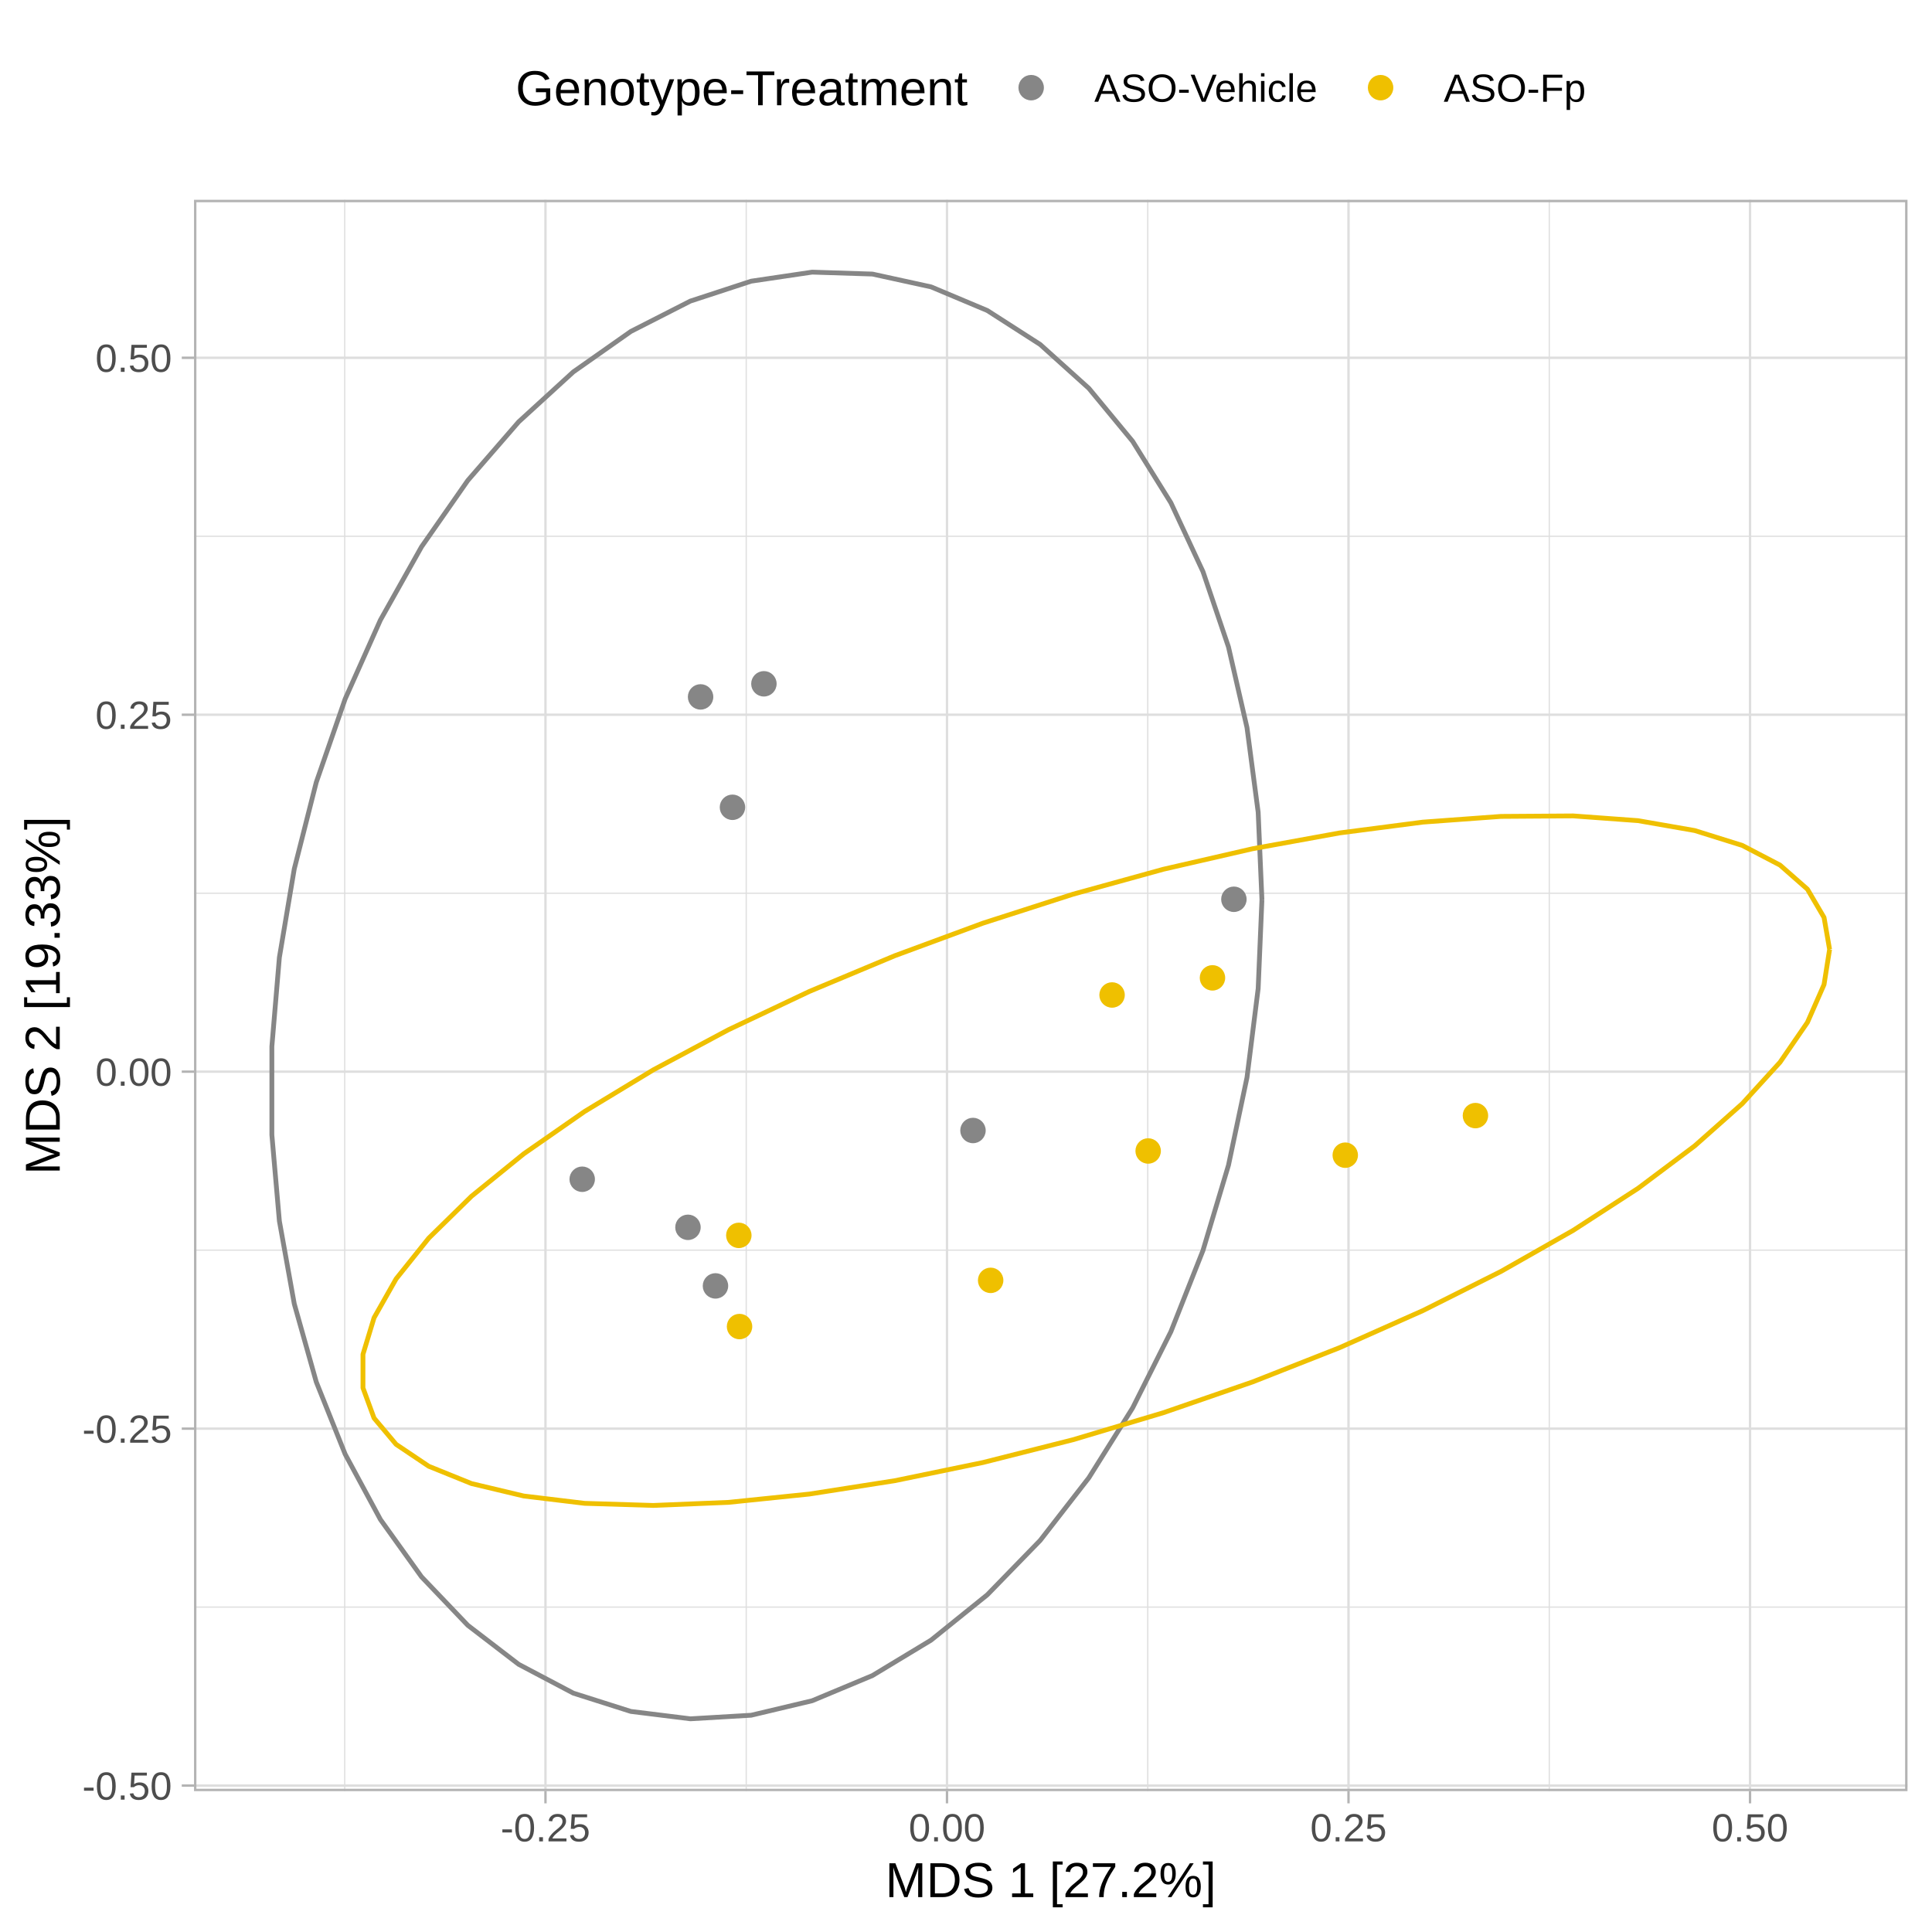
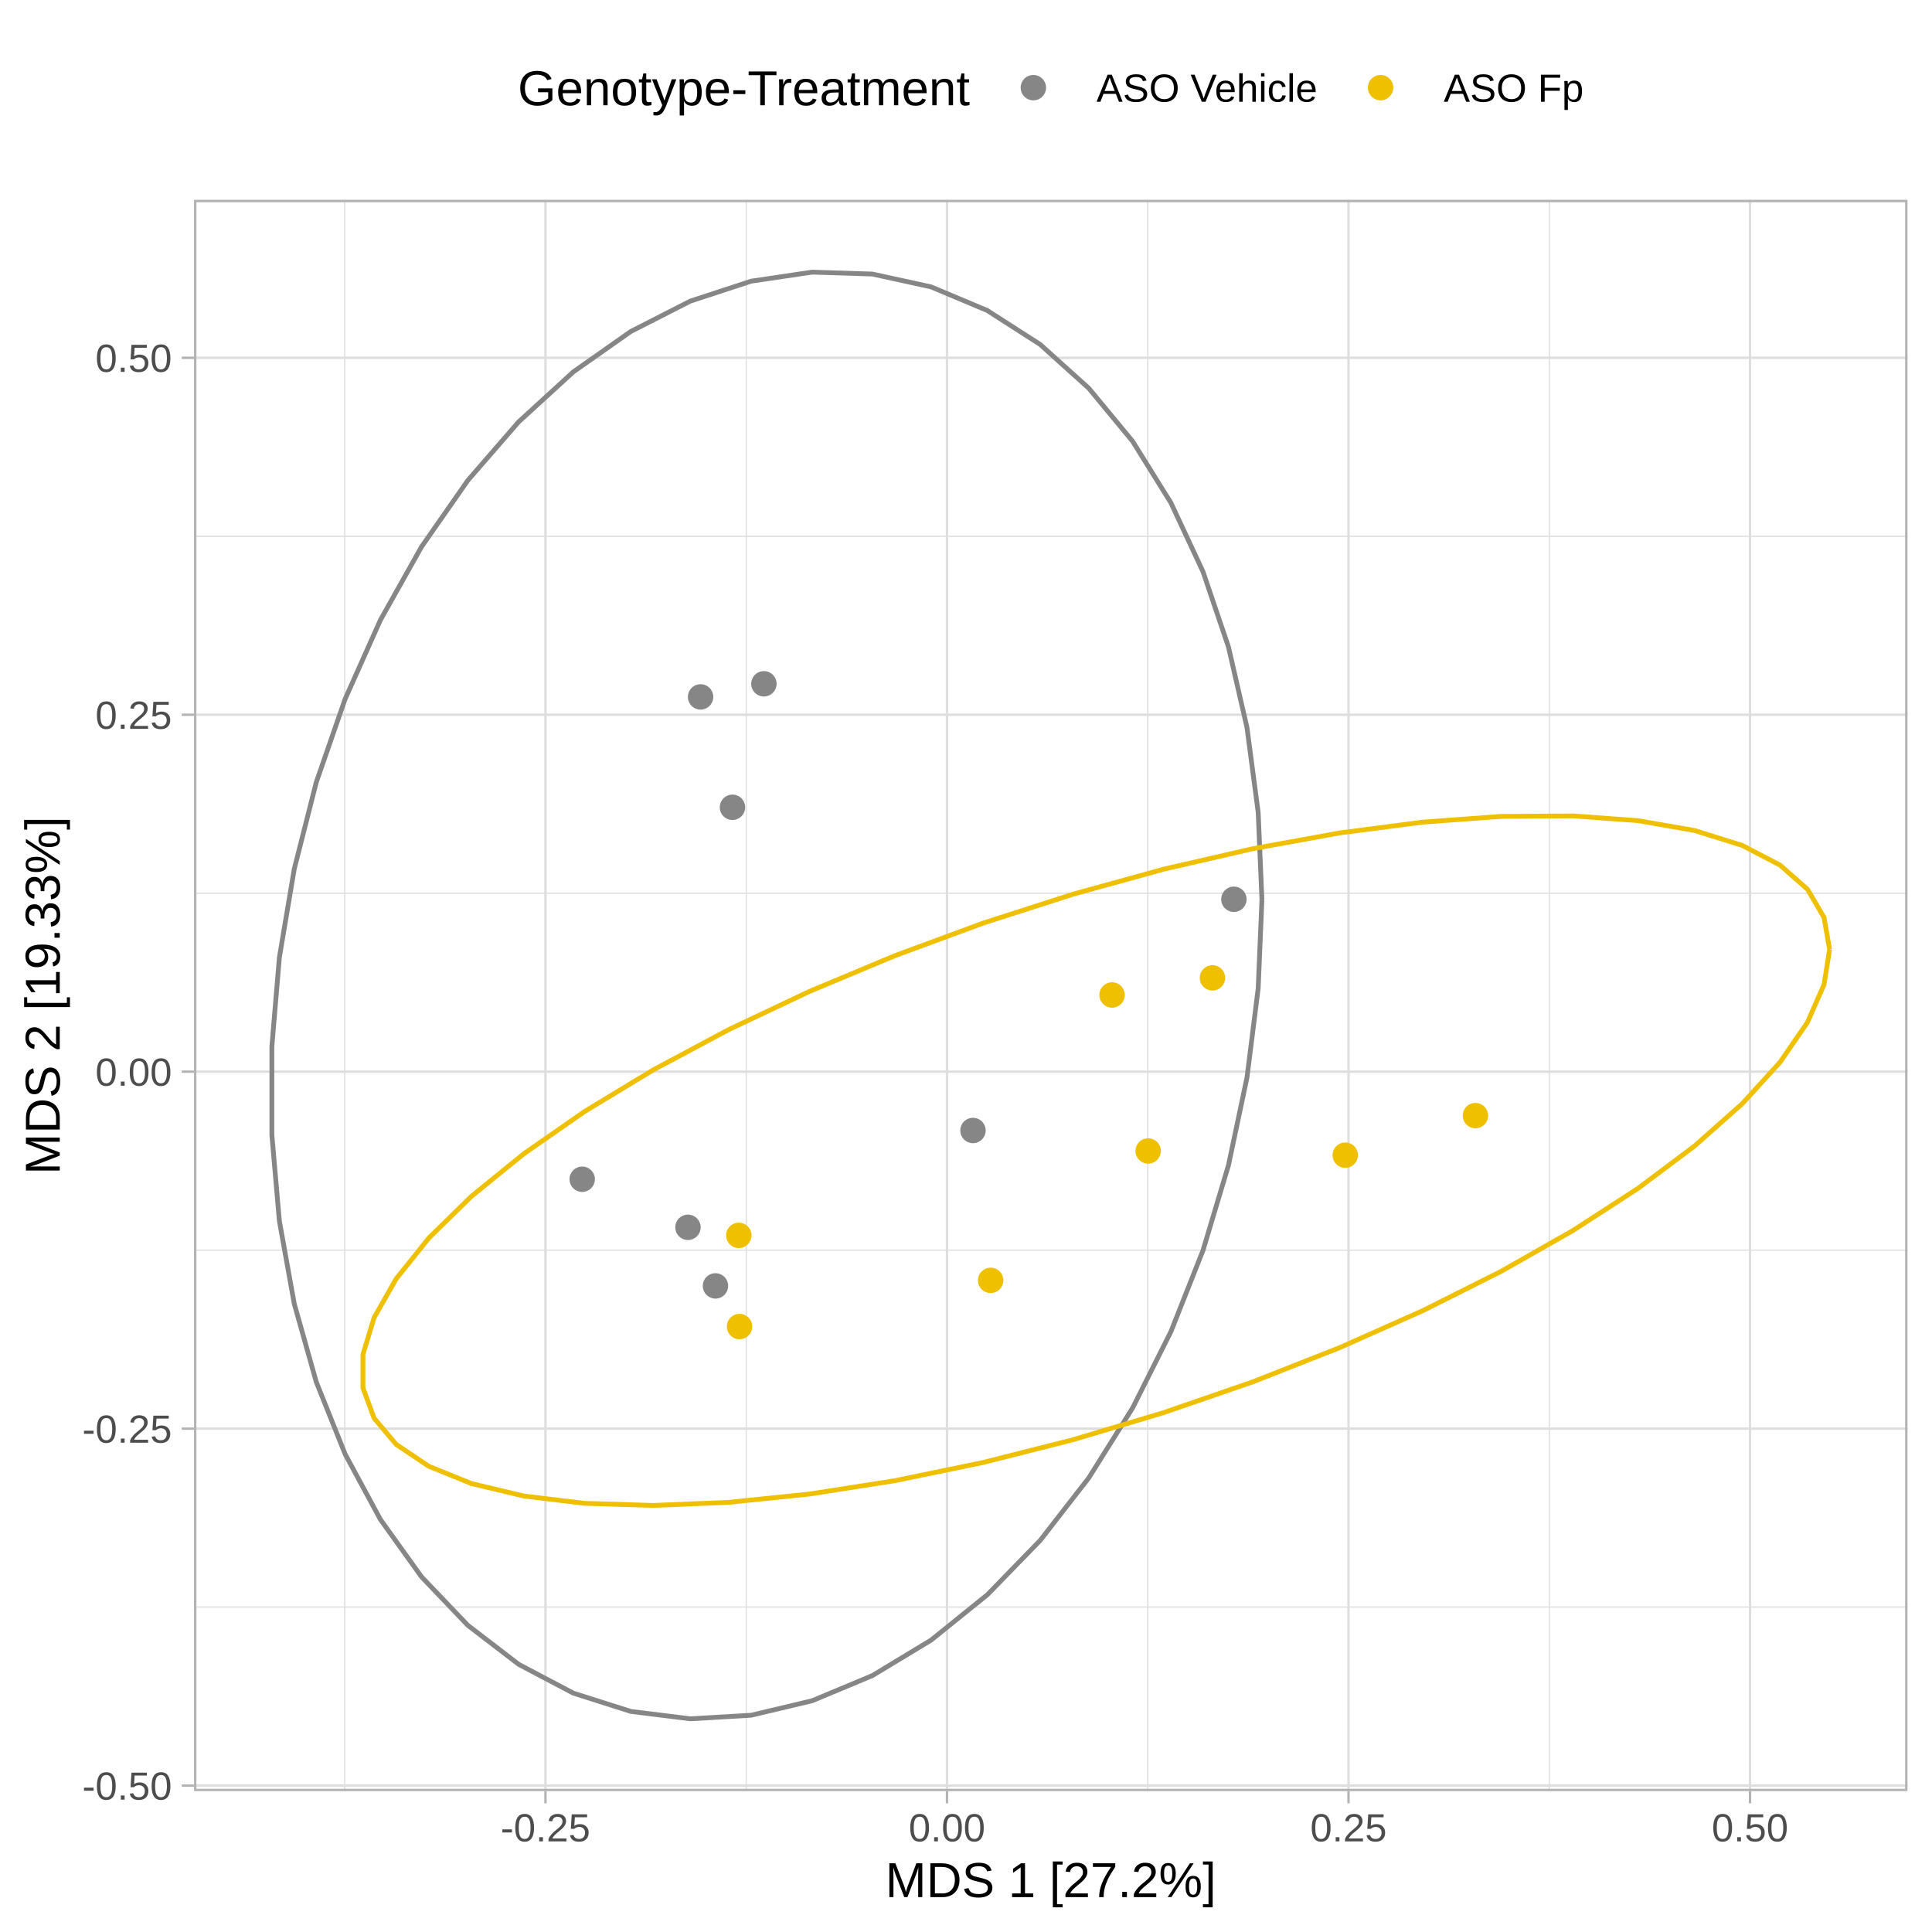
<svg xmlns="http://www.w3.org/2000/svg" width="432.00pt" height="432.00pt" viewBox="0 0 432.00 432.00">
  <g class="svglite">
    <defs>
      <style type="text/css">
    .svglite line, .svglite polyline, .svglite polygon, .svglite path, .svglite rect, .svglite circle {
      fill: none;
      stroke: #000000;
      stroke-linecap: round;
      stroke-linejoin: round;
      stroke-miterlimit: 10.00;
    }
    .svglite text {
      white-space: pre;
    }
    .svglite g.glyphgroup path {
      fill: inherit;
      stroke: none;
    }
  </style>
    </defs>
    <rect width="100%" height="100%" style="stroke: none; fill: #FFFFFF;" />
    <defs>
      <clipPath id="cpMC4wMHw0MzIuMDB8MC4wMHw0MzIuMDA=">
        <rect x="0.00" y="0.00" width="432.00" height="432.00" />
      </clipPath>
    </defs>
    <g clip-path="url(#cpMC4wMHw0MzIuMDB8MC4wMHw0MzIuMDA=)">
      <rect x="0" y="0.00" width="432.00" height="432.00" style="stroke-width: 1.07; stroke: #FFFFFF; fill: #FFFFFF;" />
    </g>
    <defs>
      <clipPath id="cpNDMuMzh8NDI2LjUyfDQ0LjY4fDQwMC41MA==">
        <rect x="43.38" y="44.68" width="383.14" height="355.83" />
      </clipPath>
    </defs>
    <g clip-path="url(#cpNDMuMzh8NDI2LjUyfDQ0LjY4fDQwMC41MA==)">
      <rect x="43.38" y="44.68" width="383.14" height="355.83" style="stroke-width: 1.07; stroke: none; fill: #FFFFFF;" />
      <polyline points="43.38,359.35 426.52,359.35 " style="stroke-width: 0.27; stroke: #DEDEDE; stroke-linecap: butt;" />
      <polyline points="43.38,279.54 426.52,279.54 " style="stroke-width: 0.27; stroke: #DEDEDE; stroke-linecap: butt;" />
      <polyline points="43.38,199.73 426.52,199.73 " style="stroke-width: 0.27; stroke: #DEDEDE; stroke-linecap: butt;" />
      <polyline points="43.38,119.91 426.52,119.91 " style="stroke-width: 0.27; stroke: #DEDEDE; stroke-linecap: butt;" />
      <polyline points="77.08,400.50 77.08,44.68 " style="stroke-width: 0.27; stroke: #DEDEDE; stroke-linecap: butt;" />
      <polyline points="166.86,400.50 166.86,44.68 " style="stroke-width: 0.27; stroke: #DEDEDE; stroke-linecap: butt;" />
      <polyline points="256.64,400.50 256.64,44.68 " style="stroke-width: 0.27; stroke: #DEDEDE; stroke-linecap: butt;" />
      <polyline points="346.42,400.50 346.42,44.68 " style="stroke-width: 0.27; stroke: #DEDEDE; stroke-linecap: butt;" />
      <polyline points="43.38,399.26 426.52,399.26 " style="stroke-width: 0.53; stroke: #DEDEDE; stroke-linecap: butt;" />
      <polyline points="43.38,319.45 426.52,319.45 " style="stroke-width: 0.53; stroke: #DEDEDE; stroke-linecap: butt;" />
      <polyline points="43.38,239.63 426.52,239.63 " style="stroke-width: 0.53; stroke: #DEDEDE; stroke-linecap: butt;" />
      <polyline points="43.38,159.82 426.52,159.82 " style="stroke-width: 0.53; stroke: #DEDEDE; stroke-linecap: butt;" />
      <polyline points="43.38,80.00 426.52,80.00 " style="stroke-width: 0.53; stroke: #DEDEDE; stroke-linecap: butt;" />
      <polyline points="121.97,400.50 121.97,44.68 " style="stroke-width: 0.53; stroke: #DEDEDE; stroke-linecap: butt;" />
      <polyline points="211.75,400.50 211.75,44.68 " style="stroke-width: 0.53; stroke: #DEDEDE; stroke-linecap: butt;" />
      <polyline points="301.53,400.50 301.53,44.68 " style="stroke-width: 0.53; stroke: #DEDEDE; stroke-linecap: butt;" />
      <polyline points="391.31,400.50 391.31,44.68 " style="stroke-width: 0.53; stroke: #DEDEDE; stroke-linecap: butt;" />
      <circle cx="217.56" cy="252.78" r="2.49" style="stroke-width: 0.71; stroke: #868686; fill: #868686;" />
      <circle cx="130.18" cy="263.68" r="2.49" style="stroke-width: 0.71; stroke: #868686; fill: #868686;" />
      <circle cx="153.83" cy="274.43" r="2.49" style="stroke-width: 0.71; stroke: #868686; fill: #868686;" />
      <circle cx="159.98" cy="287.53" r="2.49" style="stroke-width: 0.71; stroke: #868686; fill: #868686;" />
      <circle cx="275.90" cy="201.08" r="2.49" style="stroke-width: 0.71; stroke: #868686; fill: #868686;" />
      <circle cx="170.81" cy="152.90" r="2.49" style="stroke-width: 0.71; stroke: #868686; fill: #868686;" />
      <circle cx="163.78" cy="180.51" r="2.49" style="stroke-width: 0.71; stroke: #868686; fill: #868686;" />
      <circle cx="156.65" cy="155.83" r="2.49" style="stroke-width: 0.71; stroke: #868686; fill: #868686;" />
      <circle cx="165.36" cy="296.62" r="2.49" style="stroke-width: 0.71; stroke: #EFC000; fill: #EFC000;" />
      <circle cx="165.20" cy="276.23" r="2.49" style="stroke-width: 0.71; stroke: #EFC000; fill: #EFC000;" />
      <circle cx="221.51" cy="286.29" r="2.49" style="stroke-width: 0.71; stroke: #EFC000; fill: #EFC000;" />
      <circle cx="256.73" cy="257.36" r="2.49" style="stroke-width: 0.71; stroke: #EFC000; fill: #EFC000;" />
      <circle cx="271.11" cy="218.65" r="2.49" style="stroke-width: 0.71; stroke: #EFC000; fill: #EFC000;" />
      <circle cx="248.66" cy="222.48" r="2.49" style="stroke-width: 0.71; stroke: #EFC000; fill: #EFC000;" />
      <circle cx="329.91" cy="249.45" r="2.49" style="stroke-width: 0.71; stroke: #EFC000; fill: #EFC000;" />
      <circle cx="300.80" cy="258.30" r="2.49" style="stroke-width: 0.71; stroke: #EFC000; fill: #EFC000;" />
      <polyline points="282.17,201.17 281.33,181.62 278.83,162.69 274.69,144.66 268.99,127.82 261.81,112.42 253.26,98.68 243.46,86.82 232.58,77.02 220.76,69.43 208.20,64.15 195.08,61.28 181.60,60.85 167.97,62.87 154.38,67.32 141.06,74.11 128.19,83.16 115.98,94.32 104.61,107.42 94.25,122.27 85.06,138.64 77.18,156.28 70.72,174.92 65.80,194.29 62.47,214.08 60.79,234.01 60.79,253.76 62.47,273.03 65.80,291.54 70.72,309.01 77.18,325.16 85.06,339.76 94.25,352.58 104.61,363.43 115.98,372.15 128.19,378.59 141.06,382.68 154.38,384.33 167.97,383.53 181.60,380.29 195.08,374.66 208.20,366.73 220.76,356.60 232.58,344.45 243.46,330.45 253.26,314.81 261.81,297.77 268.99,279.60 274.69,260.55 278.83,240.94 281.33,221.04 282.17,201.17 " style="stroke-width: 1.07; stroke: #868686; stroke-linecap: butt;" />
      <polyline points="409.10,212.29 407.86,205.15 404.15,198.83 398.02,193.44 389.58,189.04 378.94,185.71 366.27,183.50 351.76,182.44 335.63,182.55 318.13,183.83 299.52,186.25 280.09,189.78 260.12,194.37 239.92,199.95 219.80,206.42 200.06,213.71 181.00,221.68 162.91,230.24 146.07,239.23 130.72,248.53 117.11,258.00 105.43,267.48 95.87,276.85 88.57,285.96 83.64,294.66 81.16,302.83 81.16,310.34 83.64,317.09 88.57,322.96 95.87,327.86 105.43,331.73 117.11,334.51 130.72,336.15 146.07,336.62 162.91,335.93 181.00,334.07 200.06,331.09 219.80,327.02 239.92,321.93 260.12,315.89 280.09,309.00 299.52,301.35 318.13,293.07 335.63,284.29 351.76,275.12 366.27,265.72 378.94,256.22 389.58,246.78 398.02,237.52 404.15,228.60 407.86,220.15 409.10,212.29 " style="stroke-width: 1.07; stroke: #EFC000; stroke-linecap: butt;" />
      <rect x="43.38" y="44.68" width="383.14" height="355.83" style="stroke-width: 1.07; stroke: #B3B3B3;" />
    </g>
    <g clip-path="url(#cpMC4wMHw0MzIuMDB8MC4wMHw0MzIuMDA=)">
      <text x="38.45" y="402.41" text-anchor="end" style="font-size: 8.80px;fill: #4D4D4D; font-family: &quot;Arial&quot;;" textLength="20.03px" lengthAdjust="spacingAndGlyphs">-0.50</text>
      <text x="38.45" y="322.60" text-anchor="end" style="font-size: 8.80px;fill: #4D4D4D; font-family: &quot;Arial&quot;;" textLength="20.03px" lengthAdjust="spacingAndGlyphs">-0.25</text>
      <text x="38.45" y="242.78" text-anchor="end" style="font-size: 8.80px;fill: #4D4D4D; font-family: &quot;Arial&quot;;" textLength="17.11px" lengthAdjust="spacingAndGlyphs">0.00</text>
      <text x="38.45" y="162.97" text-anchor="end" style="font-size: 8.80px;fill: #4D4D4D; font-family: &quot;Arial&quot;;" textLength="17.11px" lengthAdjust="spacingAndGlyphs">0.25</text>
      <text x="38.45" y="83.15" text-anchor="end" style="font-size: 8.80px;fill: #4D4D4D; font-family: &quot;Arial&quot;;" textLength="17.11px" lengthAdjust="spacingAndGlyphs">0.50</text>
      <polyline points="40.64,399.26 43.38,399.26 " style="stroke-width: 0.53; stroke: #B3B3B3; stroke-linecap: butt;" />
      <polyline points="40.64,319.45 43.38,319.45 " style="stroke-width: 0.53; stroke: #B3B3B3; stroke-linecap: butt;" />
      <polyline points="40.64,239.63 43.38,239.63 " style="stroke-width: 0.53; stroke: #B3B3B3; stroke-linecap: butt;" />
      <polyline points="40.64,159.82 43.38,159.82 " style="stroke-width: 0.53; stroke: #B3B3B3; stroke-linecap: butt;" />
      <polyline points="40.64,80.00 43.38,80.00 " style="stroke-width: 0.53; stroke: #B3B3B3; stroke-linecap: butt;" />
      <polyline points="121.97,403.24 121.97,400.50 " style="stroke-width: 0.53; stroke: #B3B3B3; stroke-linecap: butt;" />
      <polyline points="211.75,403.24 211.75,400.50 " style="stroke-width: 0.53; stroke: #B3B3B3; stroke-linecap: butt;" />
      <polyline points="301.53,403.24 301.53,400.50 " style="stroke-width: 0.53; stroke: #B3B3B3; stroke-linecap: butt;" />
      <polyline points="391.31,403.24 391.31,400.50 " style="stroke-width: 0.53; stroke: #B3B3B3; stroke-linecap: butt;" />
      <text x="121.97" y="411.74" text-anchor="middle" style="font-size: 8.80px;fill: #4D4D4D; font-family: &quot;Arial&quot;;" textLength="20.03px" lengthAdjust="spacingAndGlyphs">-0.25</text>
      <text x="211.75" y="411.74" text-anchor="middle" style="font-size: 8.80px;fill: #4D4D4D; font-family: &quot;Arial&quot;;" textLength="17.11px" lengthAdjust="spacingAndGlyphs">0.00</text>
      <text x="301.53" y="411.74" text-anchor="middle" style="font-size: 8.80px;fill: #4D4D4D; font-family: &quot;Arial&quot;;" textLength="17.11px" lengthAdjust="spacingAndGlyphs">0.25</text>
      <text x="391.31" y="411.74" text-anchor="middle" style="font-size: 8.80px;fill: #4D4D4D; font-family: &quot;Arial&quot;;" textLength="17.11px" lengthAdjust="spacingAndGlyphs">0.50</text>
      <text x="234.95" y="424.20" text-anchor="middle" style="font-size: 11.00px; font-family: &quot;Arial&quot;;" textLength="74.03px" lengthAdjust="spacingAndGlyphs">MDS 1 [27.2%]</text>
      <text transform="translate(13.36,222.59) rotate(-90)" text-anchor="middle" style="font-size: 11.00px; font-family: &quot;Arial&quot;;" textLength="80.16px" lengthAdjust="spacingAndGlyphs">MDS 2 [19.33%]</text>
-       <rect x="109.82" y="5.48" width="250.26" height="28.24" style="stroke-width: 1.07; stroke: none; fill: #FFFFFF;" />
-       <text x="115.30" y="23.54" style="font-size: 11.00px; font-family: &quot;Arial&quot;;" textLength="101.16px" lengthAdjust="spacingAndGlyphs">Genotype-Treatment</text>
-       <rect x="221.93" y="10.96" width="17.28" height="17.28" style="stroke-width: 1.07; stroke: none; fill: #FFFFFF;" />
-       <circle cx="230.57" cy="19.60" r="2.49" style="stroke-width: 0.71; stroke: #868686; fill: #868686;" />
+       <rect x="110.30" y="5.48" width="249.30" height="28.24" style="stroke-width: 1.07; stroke: none; fill: #FFFFFF;" />
+       <text x="115.78" y="23.54" style="font-size: 11.00px; font-family: &quot;Arial&quot;;" textLength="101.16px" lengthAdjust="spacingAndGlyphs">Genotype-Treatment</text>
+       <rect x="222.42" y="10.96" width="17.28" height="17.28" style="stroke-width: 1.07; stroke: none; fill: #FFFFFF;" />
+       <circle cx="231.06" cy="19.60" r="2.49" style="stroke-width: 0.71; stroke: #868686; fill: #868686;" />
      <rect x="300.06" y="10.96" width="17.28" height="17.28" style="stroke-width: 1.07; stroke: none; fill: #FFFFFF;" />
      <circle cx="308.70" cy="19.60" r="2.49" style="stroke-width: 0.71; stroke: #EFC000; fill: #EFC000;" />
-       <text x="244.69" y="22.75" style="font-size: 8.80px; font-family: &quot;Arial&quot;;" textLength="49.89px" lengthAdjust="spacingAndGlyphs">ASO-Vehicle</text>
-       <text x="322.82" y="22.75" style="font-size: 8.80px; font-family: &quot;Arial&quot;;" textLength="31.78px" lengthAdjust="spacingAndGlyphs">ASO-Fp</text>
+       <text x="245.18" y="22.75" style="font-size: 8.80px; font-family: &quot;Arial&quot;;" textLength="49.41px" lengthAdjust="spacingAndGlyphs">ASO Vehicle</text>
+       <text x="322.82" y="22.75" style="font-size: 8.80px; font-family: &quot;Arial&quot;;" textLength="31.30px" lengthAdjust="spacingAndGlyphs">ASO Fp</text>
    </g>
  </g>
</svg>
